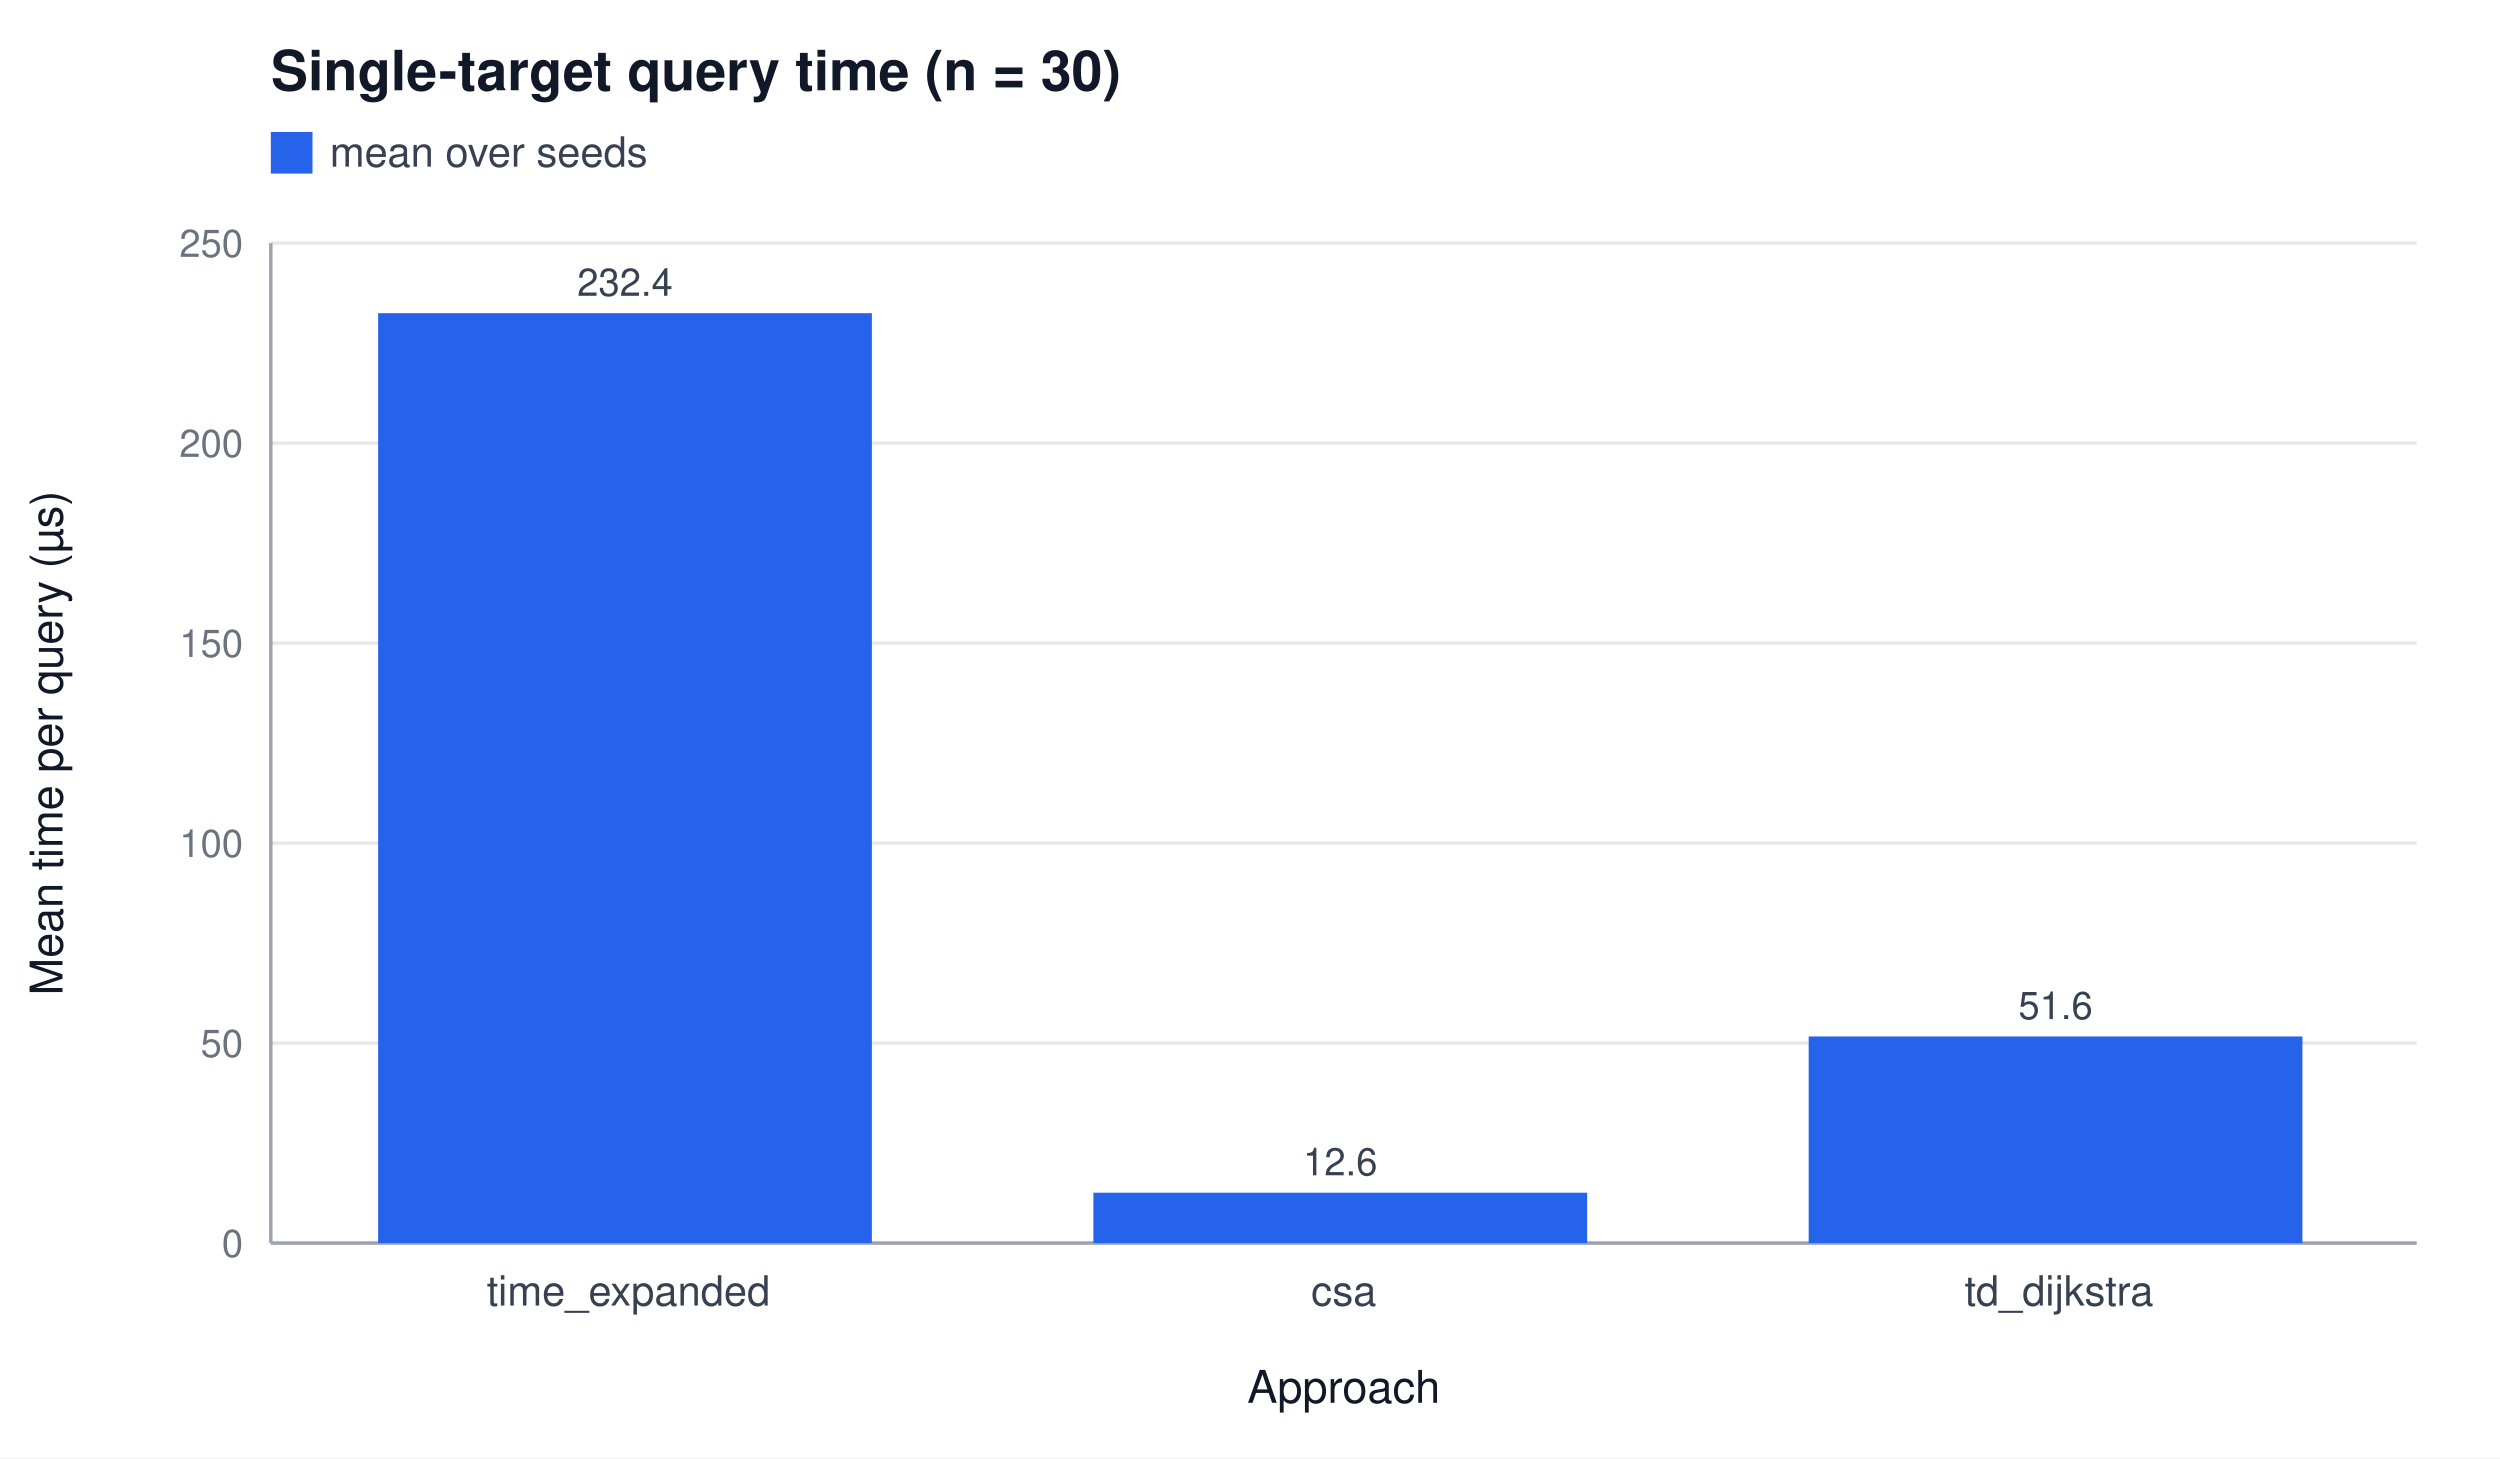
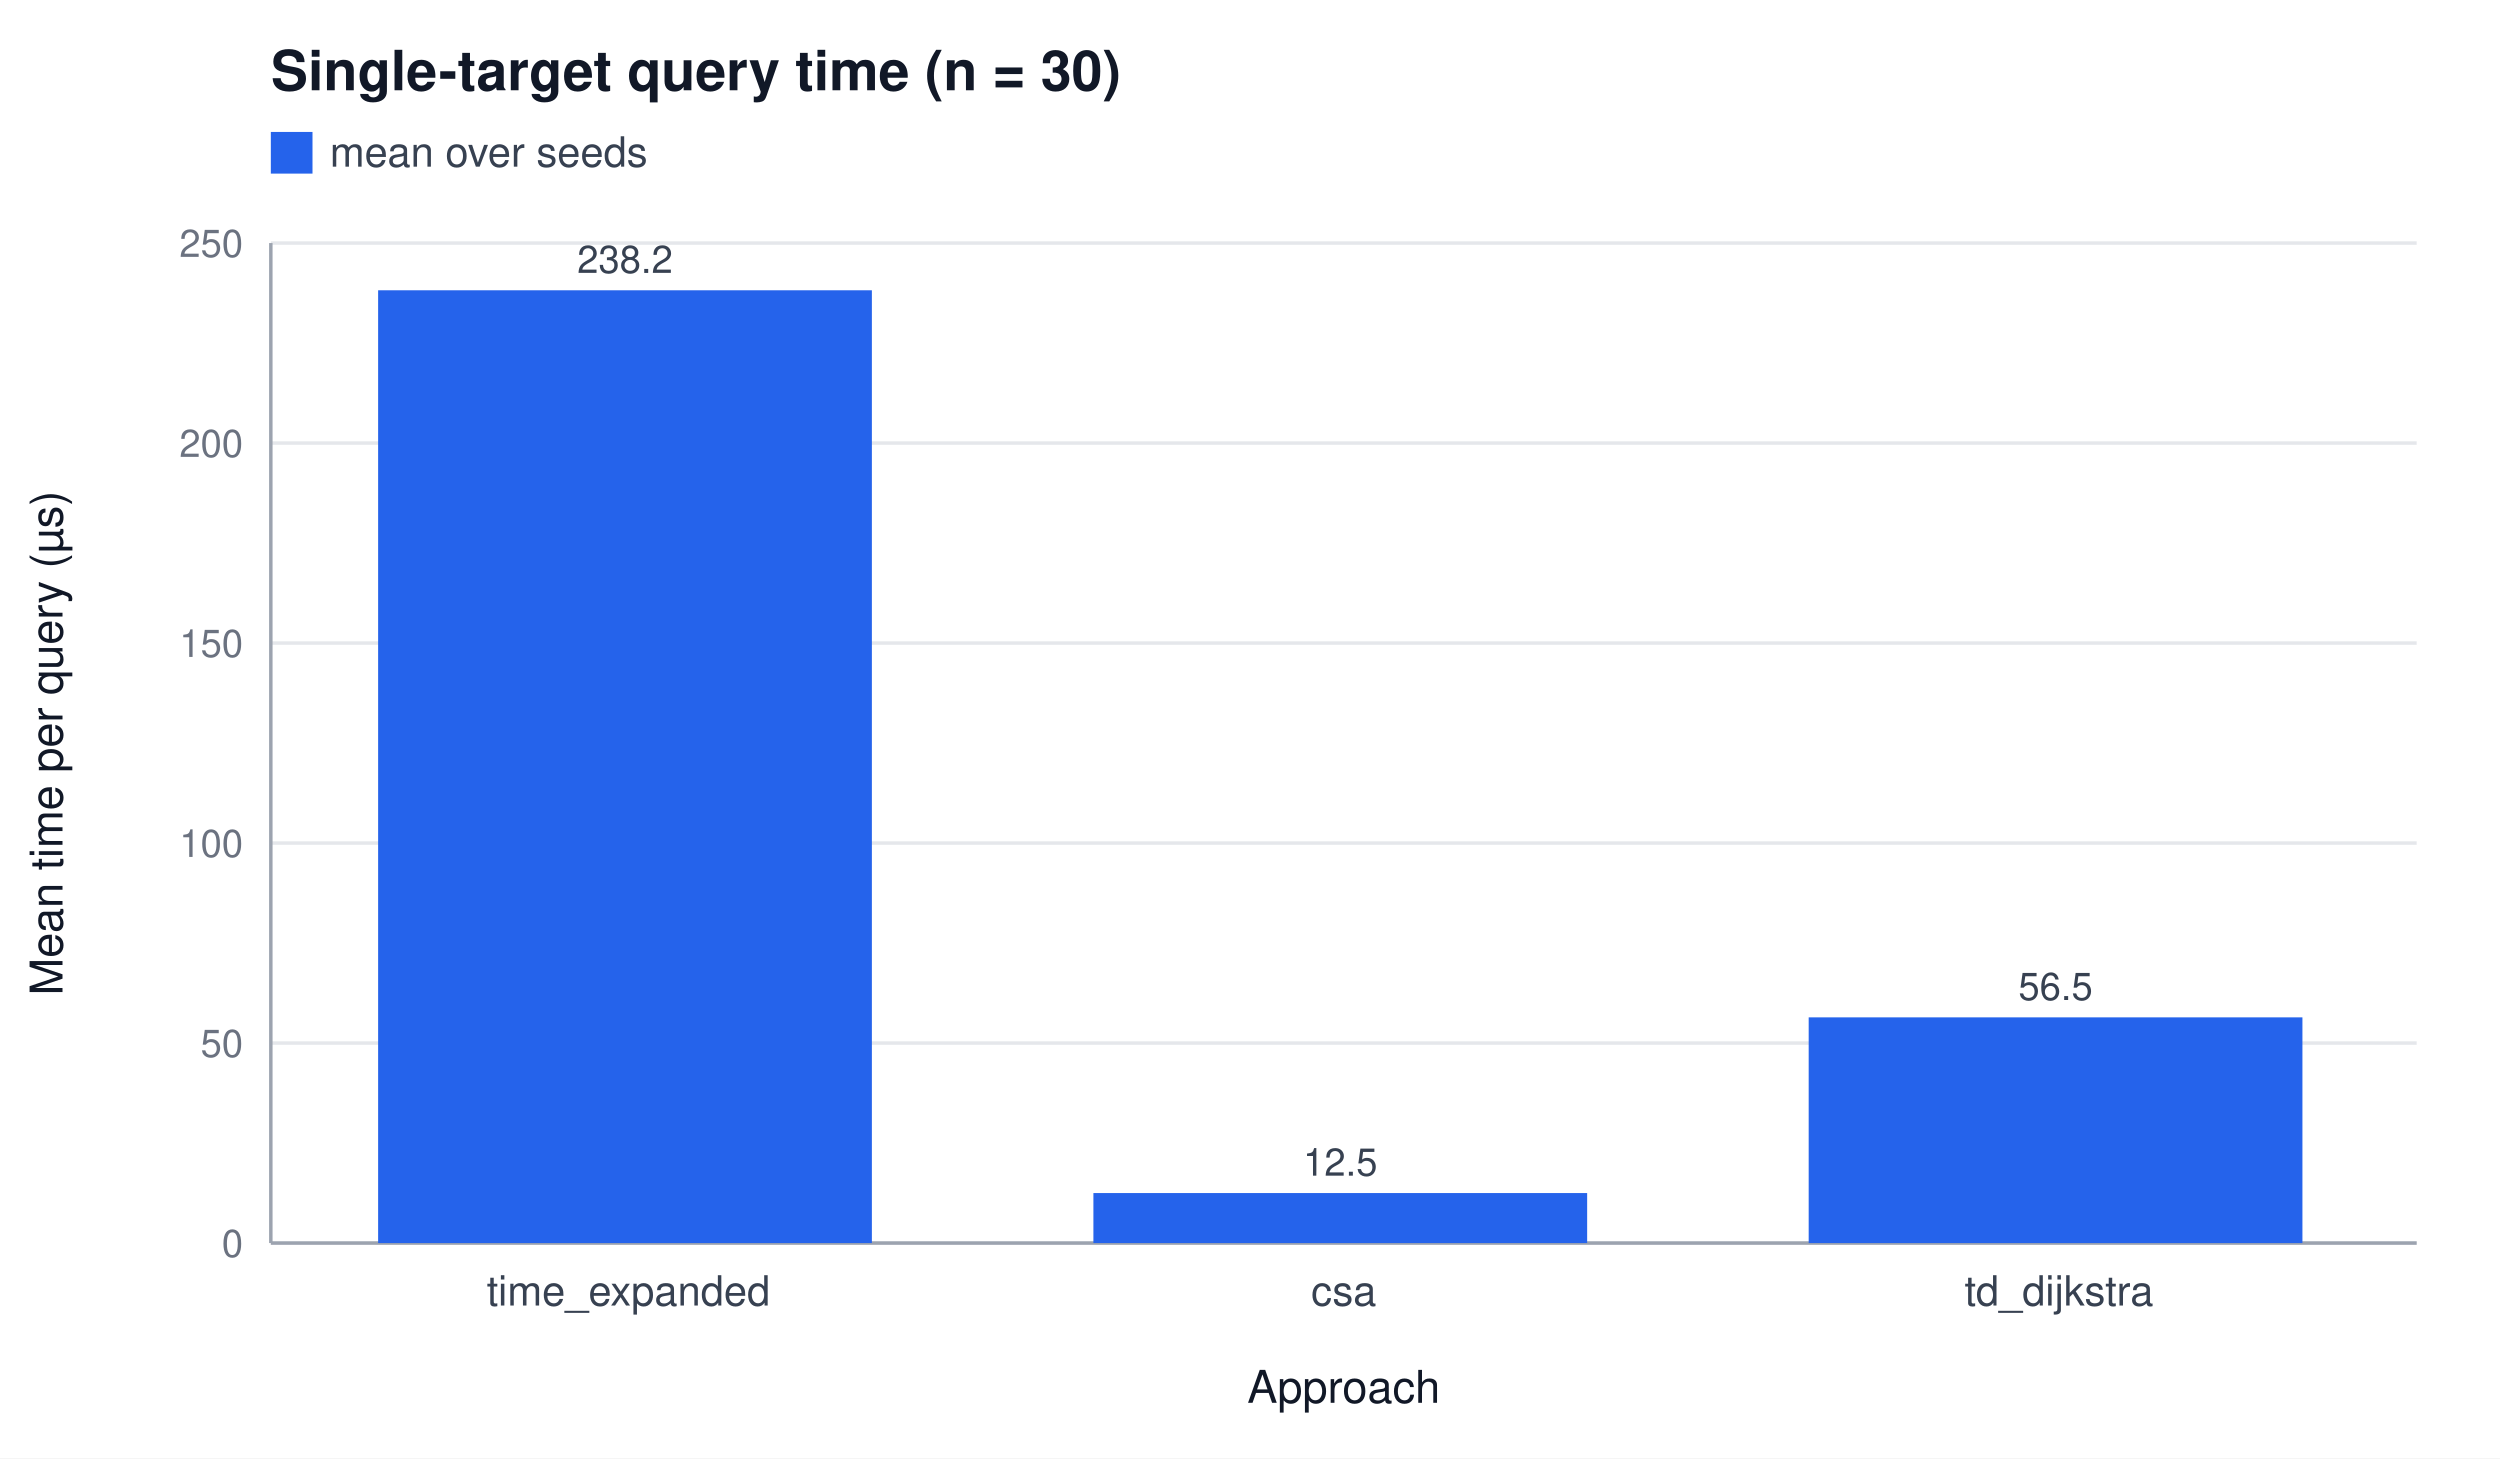
<svg xmlns="http://www.w3.org/2000/svg" width="720" height="420" viewBox="0 0 720 420" font-family="Helvetica, Arial, sans-serif">
  <rect width="100%" height="100%" fill="#ffffff" />
  <text x="78" y="26" font-size="16" font-weight="bold" fill="#111827">Single-target query time (n = 30)</text>
  <rect x="78.0" y="38" width="12" height="12" fill="#2563eb" />
  <text x="95.0" y="48" font-size="12" fill="#374151">mean over seeds</text>
  <line x1="78" x2="696" y1="358.0" y2="358.0" stroke="#e5e7eb" />
  <text x="70" y="362.0" text-anchor="end" font-size="11" fill="#6b7280">0</text>
  <line x1="78" x2="696" y1="300.4" y2="300.4" stroke="#e5e7eb" />
  <text x="70" y="304.4" text-anchor="end" font-size="11" fill="#6b7280">50</text>
  <line x1="78" x2="696" y1="242.8" y2="242.8" stroke="#e5e7eb" />
  <text x="70" y="246.8" text-anchor="end" font-size="11" fill="#6b7280">100</text>
  <line x1="78" x2="696" y1="185.2" y2="185.2" stroke="#e5e7eb" />
  <text x="70" y="189.2" text-anchor="end" font-size="11" fill="#6b7280">150</text>
  <line x1="78" x2="696" y1="127.6" y2="127.6" stroke="#e5e7eb" />
  <text x="70" y="131.6" text-anchor="end" font-size="11" fill="#6b7280">200</text>
  <line x1="78" x2="696" y1="70.0" y2="70.0" stroke="#e5e7eb" />
  <text x="70" y="74.0" text-anchor="end" font-size="11" fill="#6b7280">250</text>
  <line x1="78" x2="78" y1="70" y2="358" stroke="#9ca3af" />
  <line x1="78" x2="696" y1="358" y2="358" stroke="#9ca3af" />
  <text x="181.0" y="376" text-anchor="middle" font-size="12" fill="#374151">time_expanded</text>
  <text x="387.0" y="376" text-anchor="middle" font-size="12" fill="#374151">csa</text>
  <text x="593.0" y="376" text-anchor="middle" font-size="12" fill="#374151">td_dijkstra</text>
  <text x="387" y="404" text-anchor="middle" font-size="13" fill="#111827">Approach</text>
  <text transform="translate(18,214) rotate(-90)" text-anchor="middle" font-size="13" fill="#111827">Mean time per query (µs)</text>
-   <rect x="108.9" y="90.2" width="142.2" height="267.8" fill="#2563eb" />
-   <text x="180.0" y="85.2" text-anchor="middle" font-size="11" fill="#374151">232.4</text>
-   <rect x="314.9" y="343.5" width="142.2" height="14.5" fill="#2563eb" />
-   <text x="386.0" y="338.5" text-anchor="middle" font-size="11" fill="#374151">12.6</text>
-   <rect x="520.9" y="298.5" width="142.2" height="59.5" fill="#2563eb" />
-   <text x="592.0" y="293.5" text-anchor="middle" font-size="11" fill="#374151">51.6</text>
+   <rect x="108.9" y="83.6" width="142.2" height="274.4" fill="#2563eb" />
+   <text x="180.0" y="78.6" text-anchor="middle" font-size="11" fill="#374151">238.2</text>
+   <rect x="314.9" y="343.6" width="142.2" height="14.4" fill="#2563eb" />
+   <text x="386.0" y="338.6" text-anchor="middle" font-size="11" fill="#374151">12.5</text>
+   <rect x="520.9" y="293.0" width="142.2" height="65.0" fill="#2563eb" />
+   <text x="592.0" y="288.0" text-anchor="middle" font-size="11" fill="#374151">56.5</text>
</svg>
